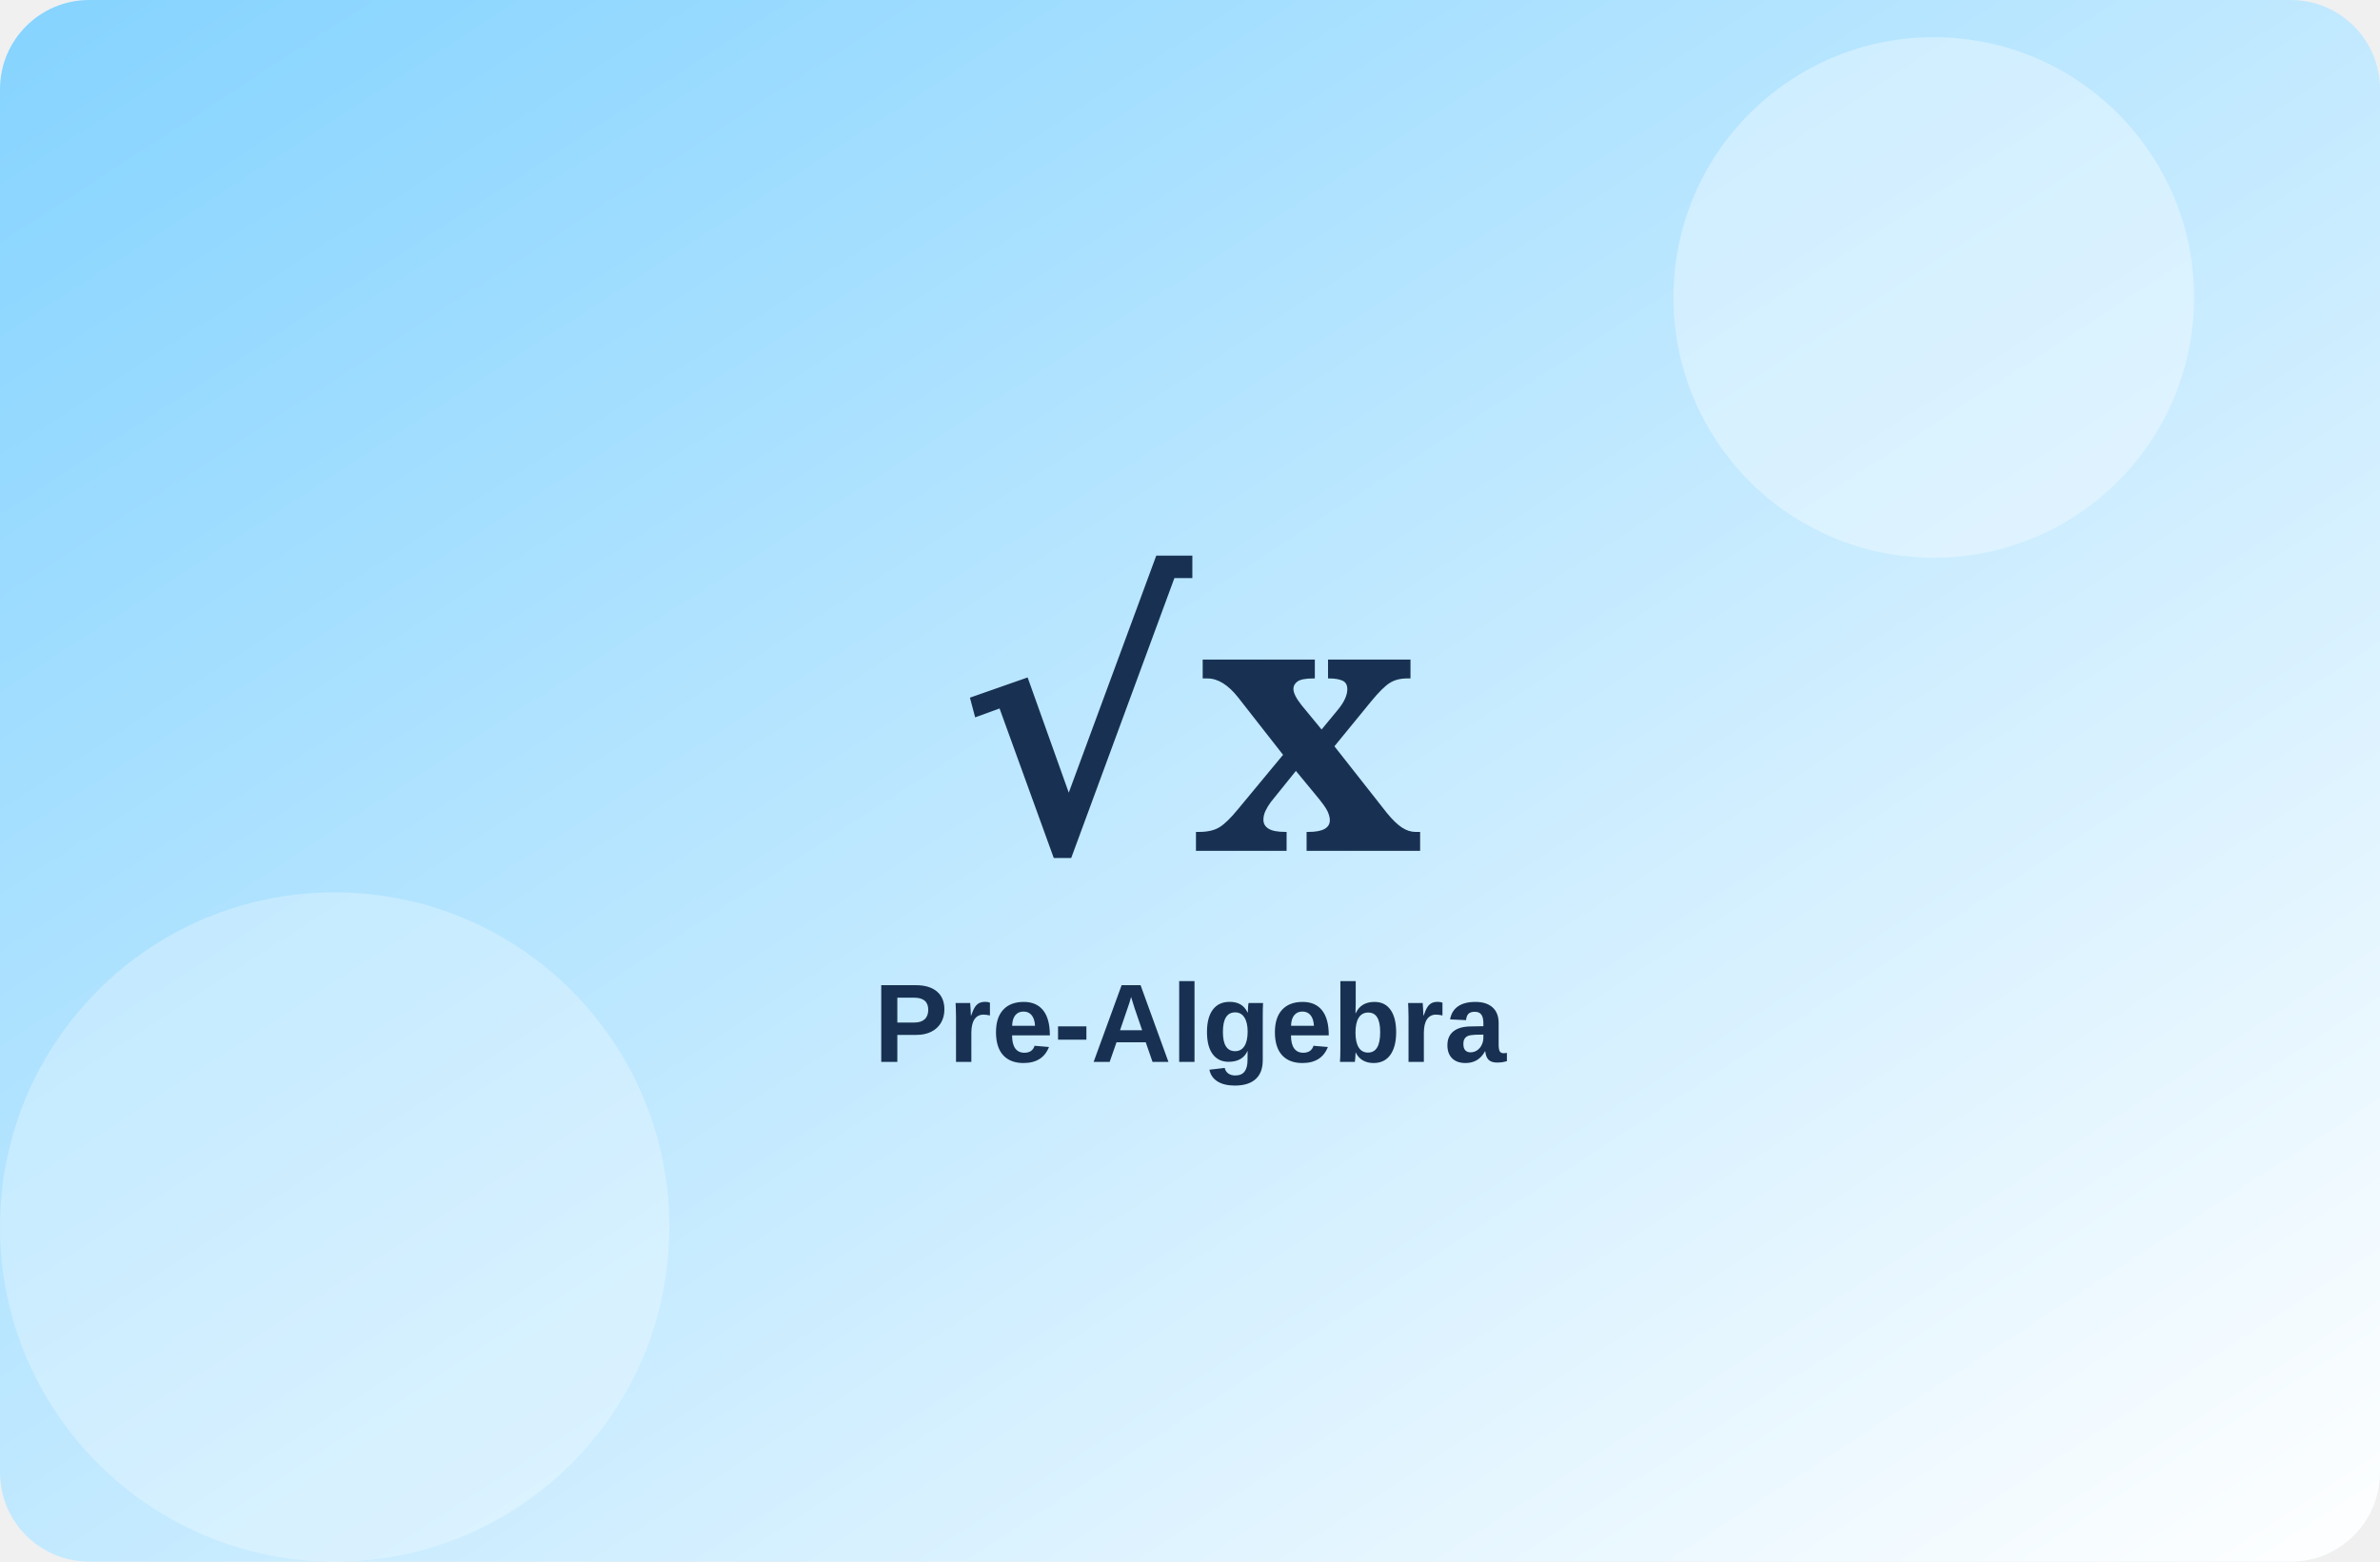
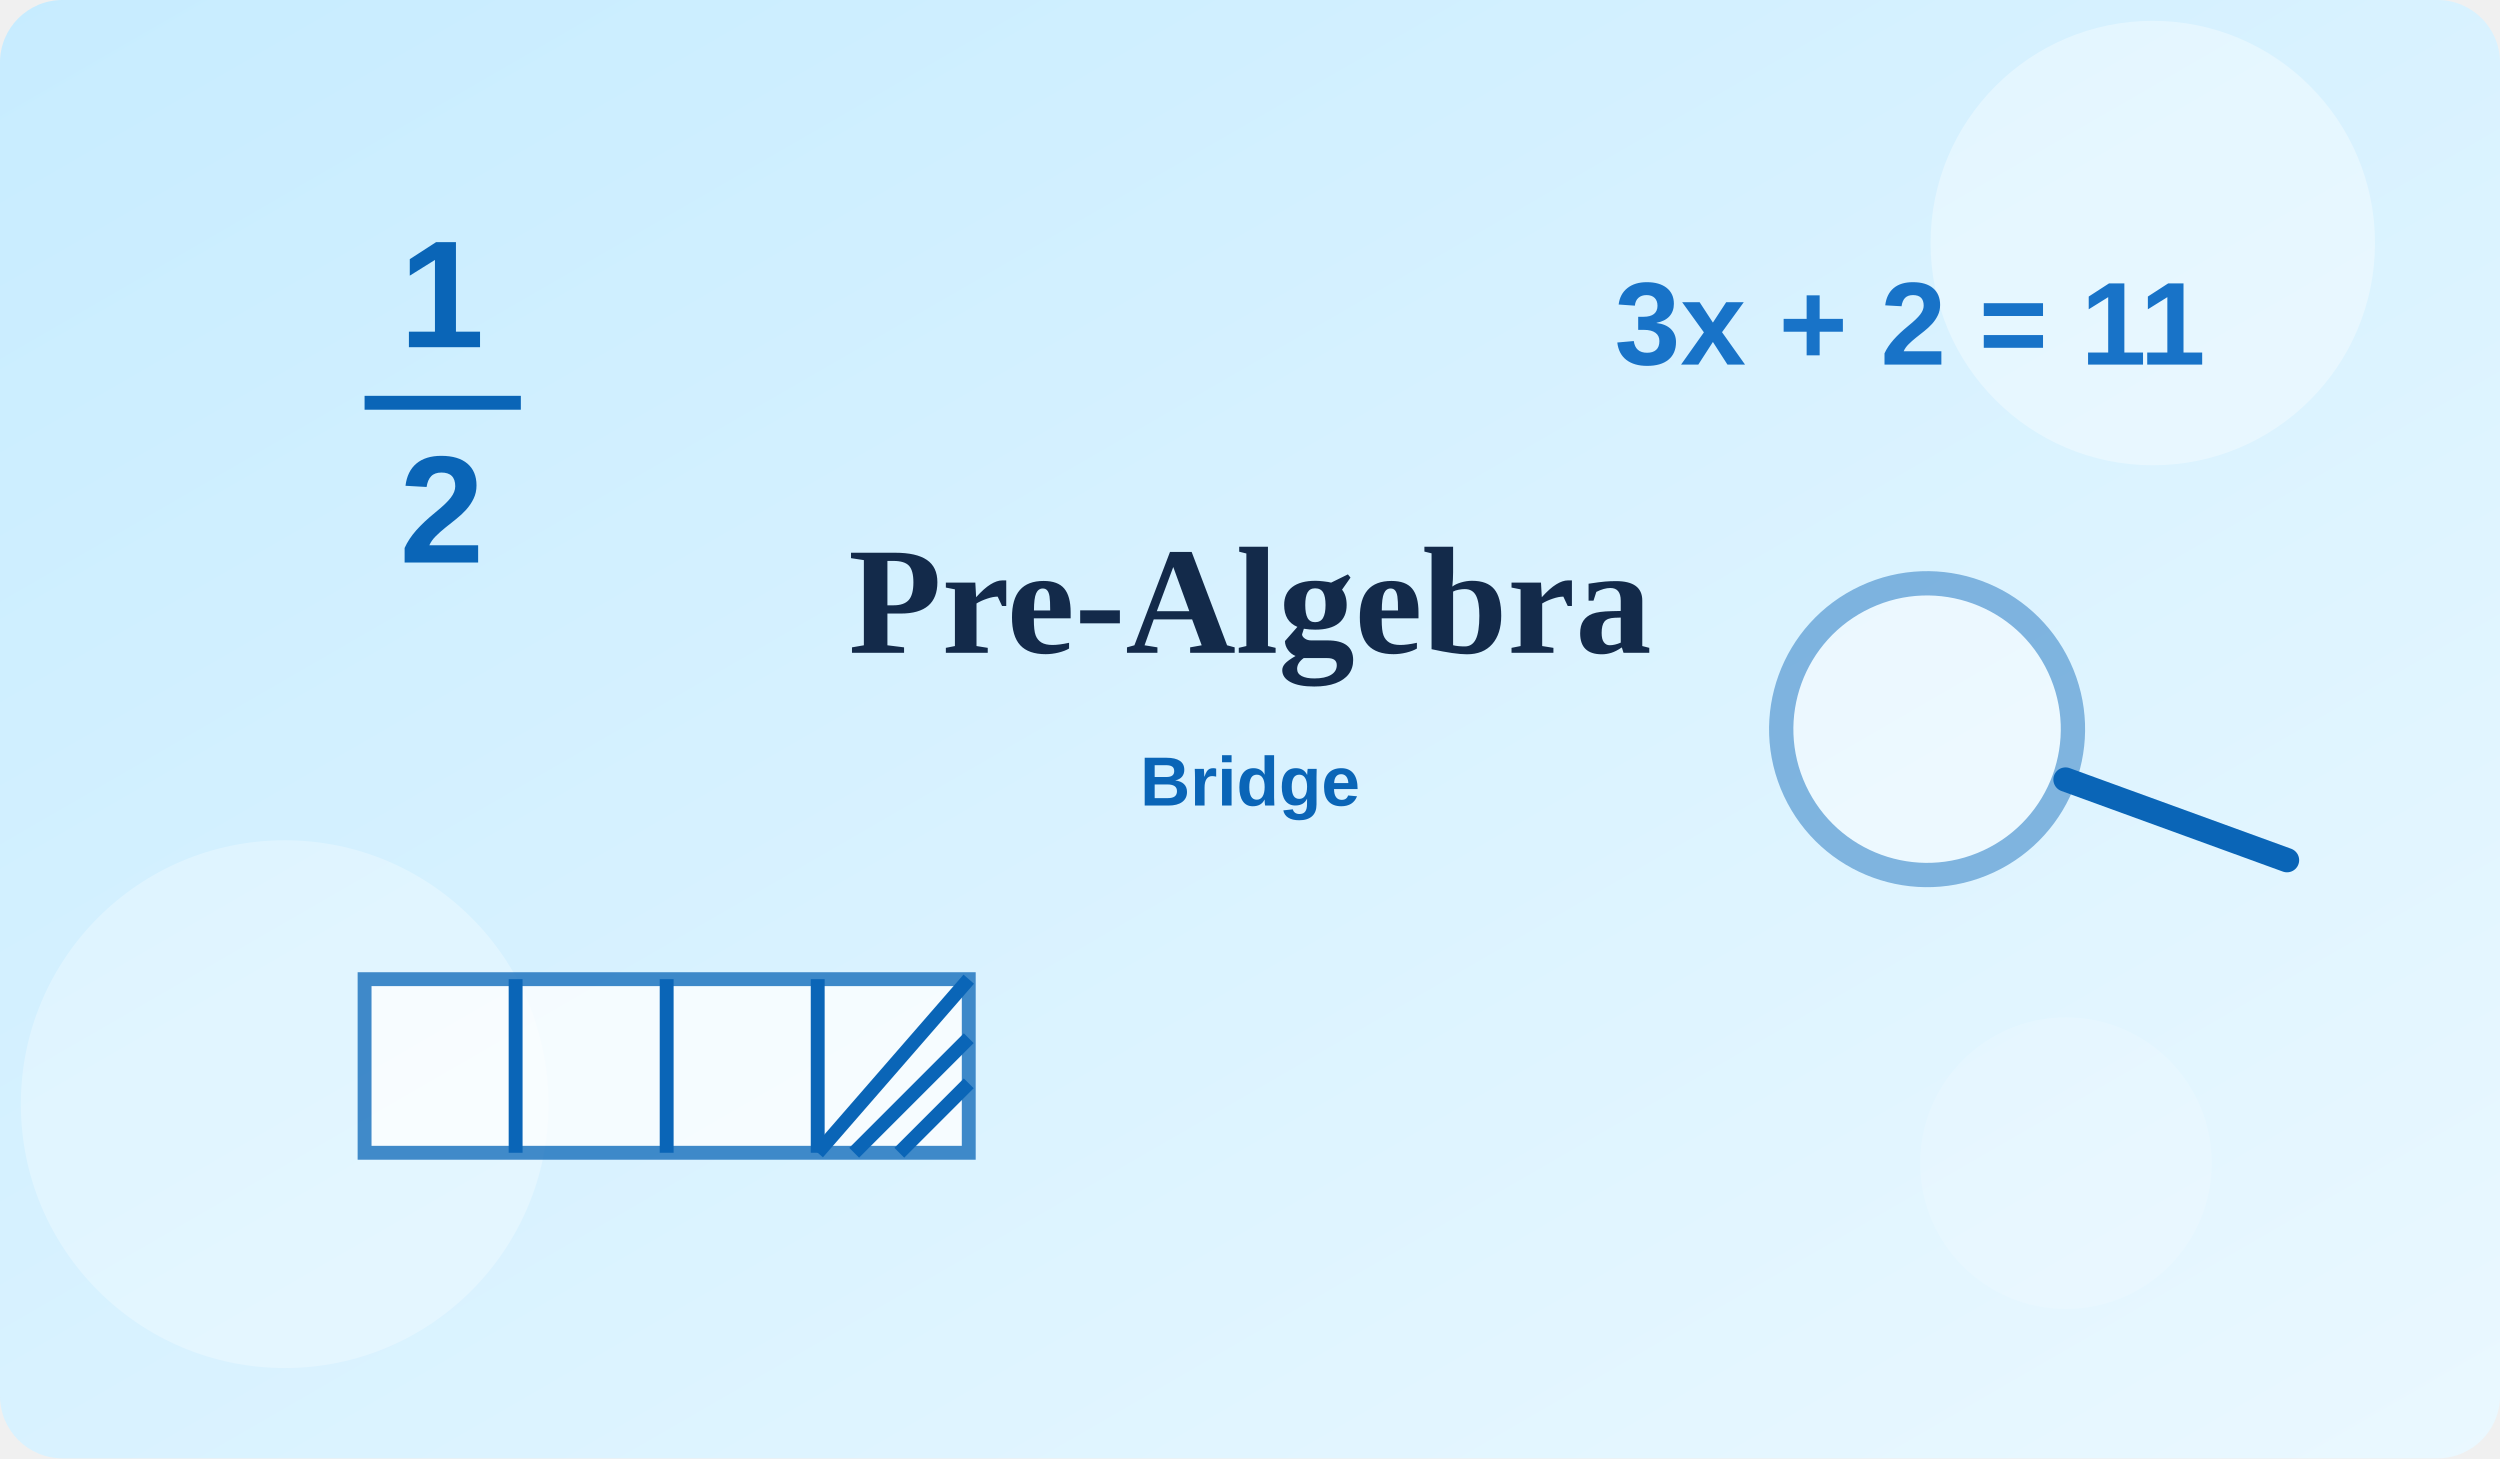
- <svg xmlns="http://www.w3.org/2000/svg" width="640" height="420" viewBox="0 0 640 420">
+ <svg xmlns="http://www.w3.org/2000/svg" width="720" height="420" viewBox="0 0 720 420" role="img" aria-label="Pre-Algebra">
  <defs>
    <linearGradient id="g" x1="0" y1="0" x2="1" y2="1">
-       <stop stop-color="#84d3ff" />
-       <stop offset="1" stop-color="#ffffff" />
+       <stop offset="0" stop-color="#c7ecff" />
+       <stop offset="1" stop-color="#eaf8ff" />
    </linearGradient>
+     <filter id="shadow" x="-20%" y="-20%" width="140%" height="140%">
+       <feDropShadow dx="0" dy="6" stdDeviation="8" flood-color="#0b2a4a" flood-opacity="0.12" />
+     </filter>
  </defs>
-   <rect width="640" height="420" rx="24" fill="url(#g)" />
-   <circle cx="520" cy="80" r="70" fill="rgba(255,255,255,.35)" />
-   <circle cx="90" cy="330" r="90" fill="rgba(255,255,255,.28)" />
-   <text x="50%" y="48%" text-anchor="middle" dominant-baseline="middle" font-family="Georgia, serif" font-size="96" font-weight="700" fill="#183153">√x</text>
-   <text x="50%" y="68%" text-anchor="middle" font-family="Arial, sans-serif" font-size="30" font-weight="700" fill="#183153">Pre-Algebra</text>
+   <rect width="720" height="420" rx="18" fill="url(#g)" />
+   <circle cx="82" cy="318" r="76" fill="#fff" opacity="0.28" />
+   <circle cx="620" cy="70" r="64" fill="#fff" opacity="0.35" />
+   <circle cx="595" cy="335" r="42" fill="#fff" opacity="0.14" />
+   <text x="115" y="100" font-family="Arial, sans-serif" font-weight="800" font-size="44" fill="#0a65b7">1</text>
+   <line x1="105" y1="116" x2="150" y2="116" stroke="#0a65b7" stroke-width="4" />
+   <text x="115" y="162" font-family="Arial, sans-serif" font-weight="800" font-size="44" fill="#0a65b7">2</text>
+   <text x="465" y="105" font-family="Arial, sans-serif" font-weight="800" font-size="34" fill="#1873c8">3x + 2 = 11</text>
+   <g transform="translate(105 282)" fill="none" stroke="#0a65b7" stroke-width="4">
+     <rect x="0" y="0" width="174" height="50" fill="#fff" opacity="0.75" />
+     <line x1="43.5" y1="0" x2="43.5" y2="50" />
+     <line x1="87" y1="0" x2="87" y2="50" />
+     <line x1="130.5" y1="0" x2="130.5" y2="50" />
+     <path d="M130.5 50 L174 0 M141 50 L174 17 M154 50 L174 30" />
+   </g>
+   <g transform="translate(555 210) rotate(-25)" fill="none" stroke="#0a65b7" stroke-width="7">
+     <circle cx="0" cy="0" r="42" fill="#fff" opacity="0.45" />
+     <line x1="30" y1="30" x2="78" y2="78" stroke-linecap="round" />
+   </g>
+   <text x="360" y="188" text-anchor="middle" font-family="Georgia, 'Times New Roman', serif" font-weight="800" font-size="44" fill="#132a4a">Pre-Algebra</text>
+   <text x="360" y="232" text-anchor="middle" font-family="Arial, sans-serif" font-weight="700" font-size="20" fill="#0a65b7">Bridge</text>
</svg>
